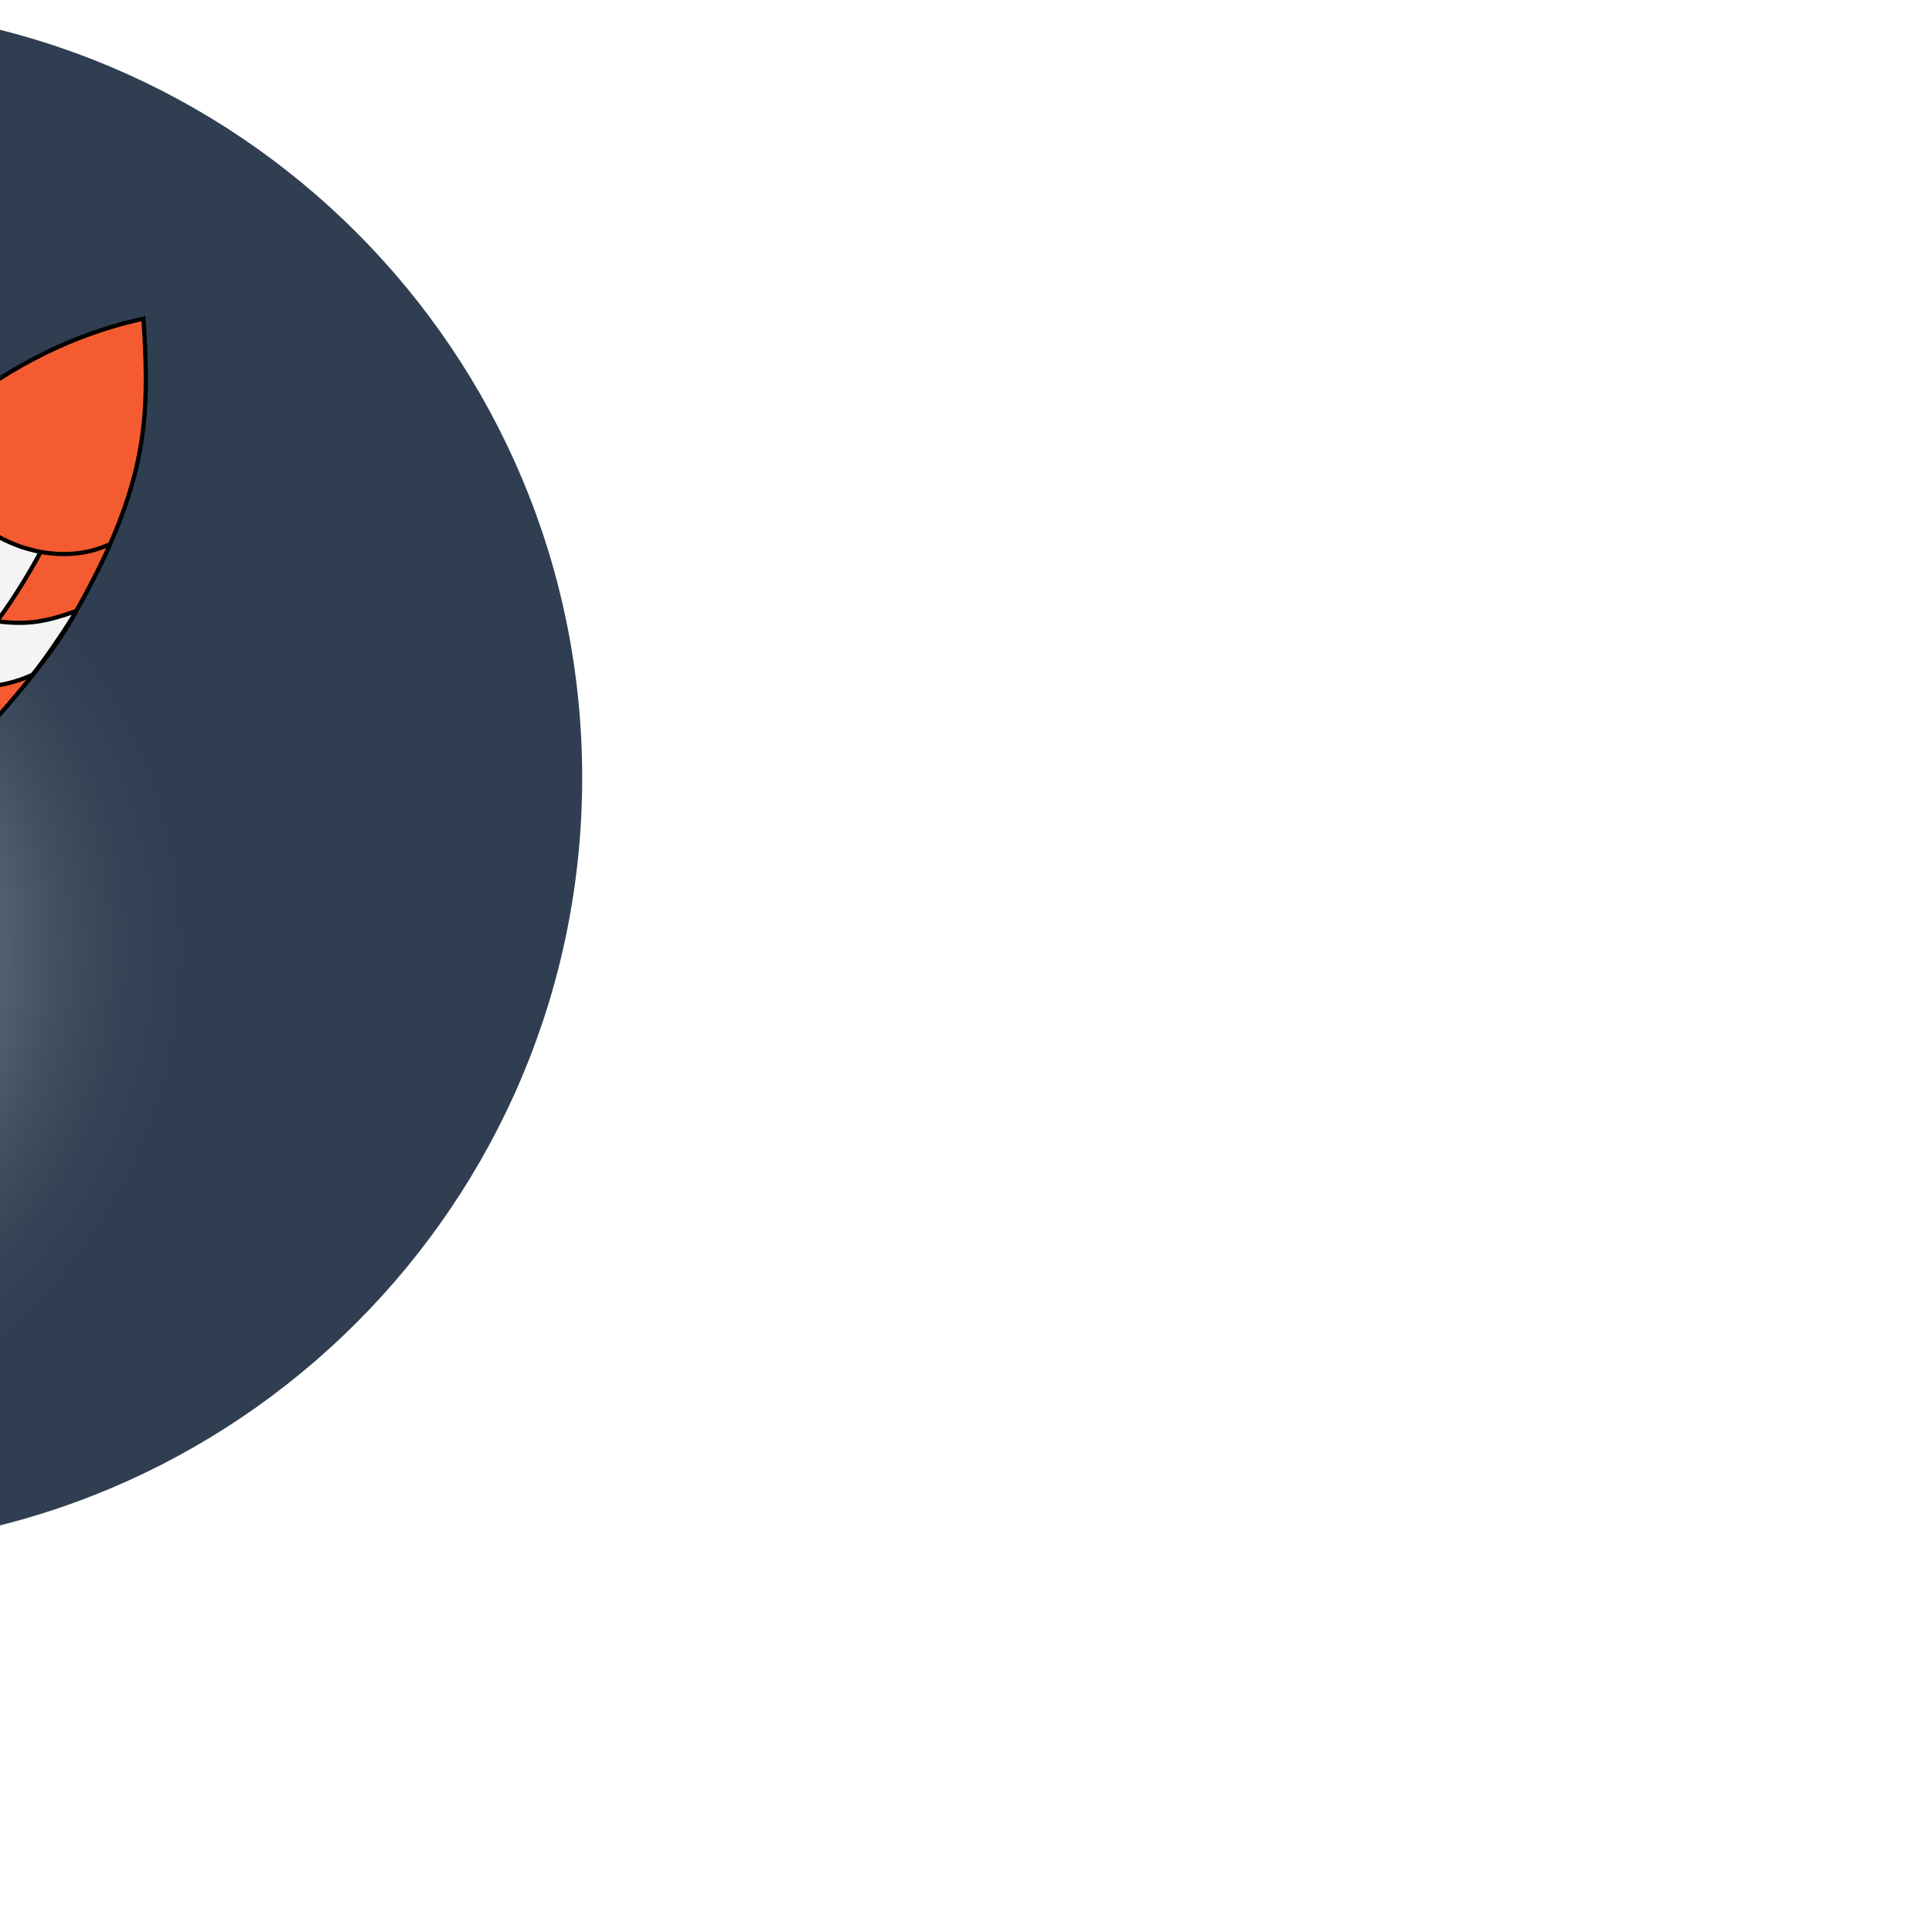
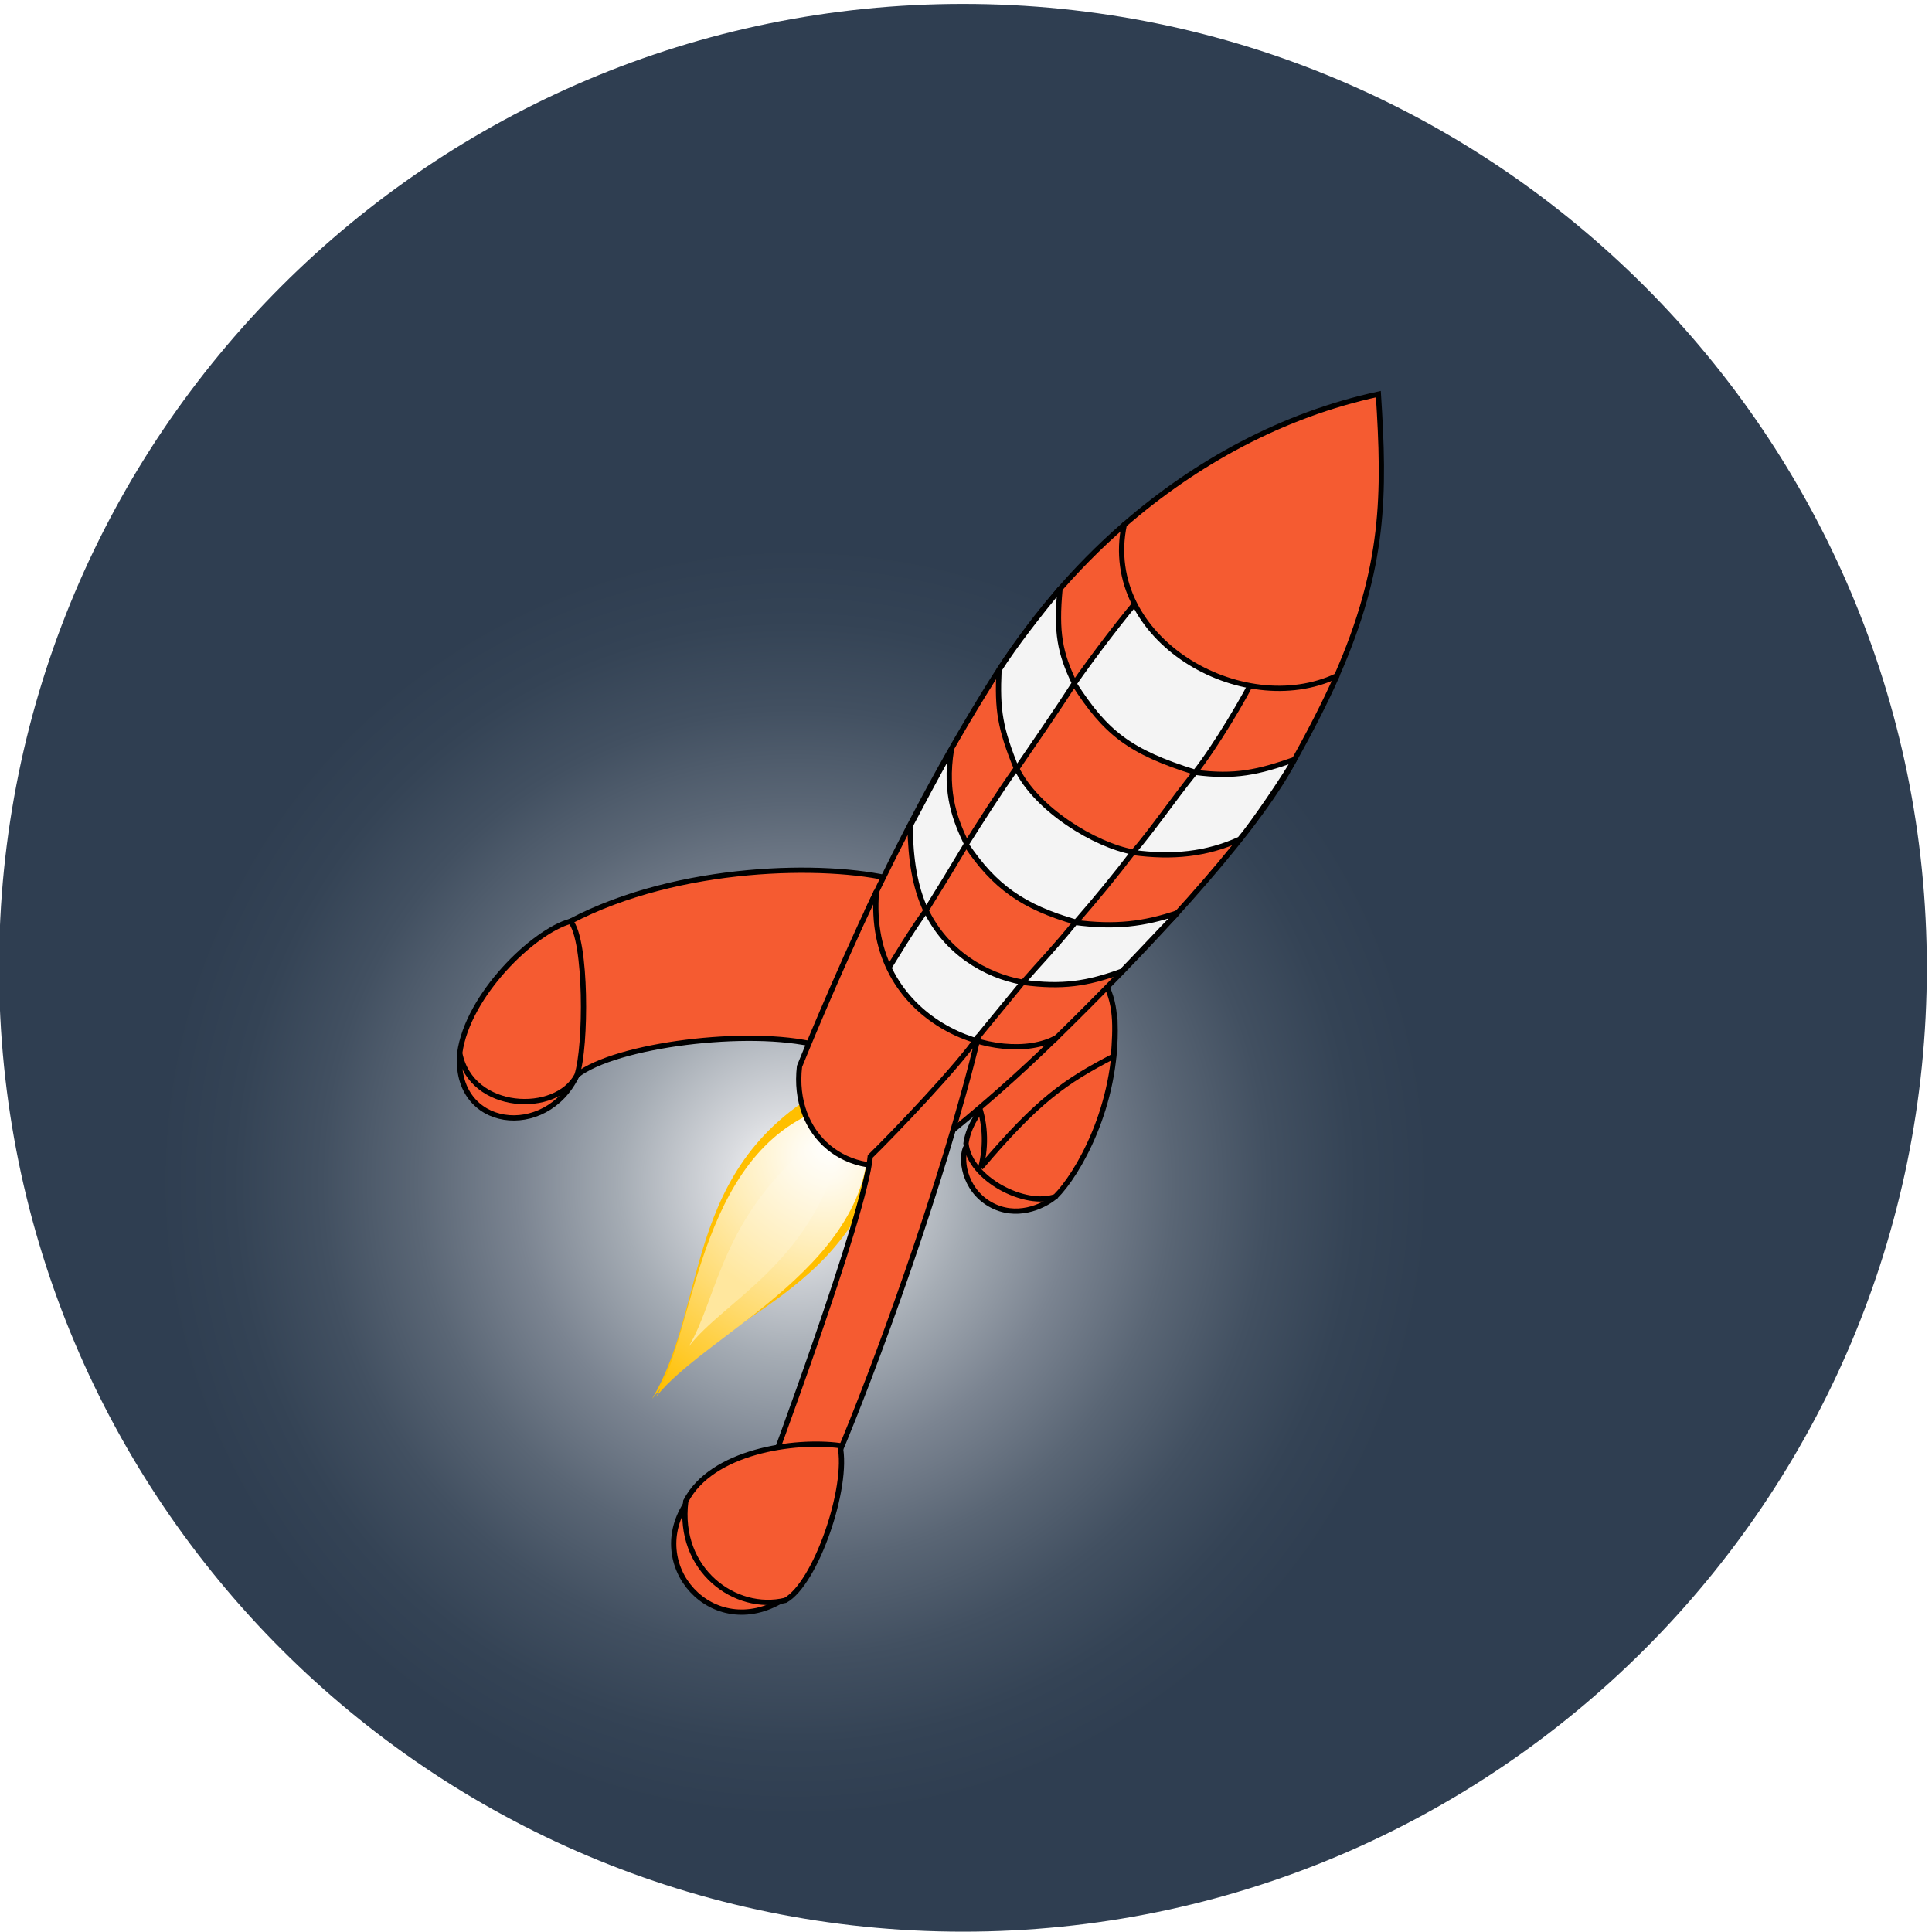
- <svg xmlns="http://www.w3.org/2000/svg" viewBox="0 0 115 115" overflow="visible">
-   <g transform="translate(-100,-6)">
+ <svg xmlns="http://www.w3.org/2000/svg" viewBox="0 0 92 92" overflow="visible">
+   <g transform="translate(-42.9,-6.2)">
    <radialGradient id="ROCKET_4_" cx="80.75" cy="62.5" r="30.328" gradientUnits="userSpaceOnUse">
      <stop offset="0" style="stop-color:#FFFFFF" />
      <stop offset="0.11" style="stop-color:#D9DBDF" />
      <stop offset="0.275" style="stop-color:#A5ACB4" />
      <stop offset="0.437" style="stop-color:#7B8491" />
      <stop offset="0.594" style="stop-color:#5A6675" />
      <stop offset="0.743" style="stop-color:#425061" />
      <stop offset="0.882" style="stop-color:#344355" />
      <stop offset="1" style="stop-color:#2F3E51" />
    </radialGradient>
    <path fill="url(#ROCKET_4_)" d="M134.654,52.285c0,25.351-20.549,45.899-45.896,45.899S42.855,77.636,42.855,52.285  S63.41,6.386,88.757,6.386S134.654,26.935,134.654,52.285L134.654,52.285z" />
    <g>
      <path fill="#FFBF00" d="M83.404,57.414c-8.151,3.694-6.621,10.641-9.451,15.396c3.408-4.394,10.559-5.043,11.401-14.072   C84.776,58.376,83.958,57.774,83.404,57.414z" />
      <radialGradient id="ROCKET_5_" cx="82.153" cy="61.129" r="13.715" gradientUnits="userSpaceOnUse">
        <stop offset="0" style="stop-color:#FFFFFF" />
        <stop offset="0.105" style="stop-color:#FFFAEC" />
        <stop offset="0.319" style="stop-color:#FFEEBB" />
        <stop offset="0.622" style="stop-color:#FFDA6C" />
        <stop offset="1" style="stop-color:#FFBF00" />
      </radialGradient>
      <path fill="url(#ROCKET_5_)" d="M82.851,58.757c-6.742,1.737-6.745,10.656-8.717,13.969c2.375-3.062,10.787-6.453,10.076-13.046   C83.807,59.429,83.236,59.01,82.851,58.757z" />
      <radialGradient id="ROCKET_6_" cx="82.461" cy="60.712" r="7.882" gradientUnits="userSpaceOnUse">
        <stop offset="0" style="stop-color:#FFFFFF" />
        <stop offset="0.242" style="stop-color:#FFFAEC" />
        <stop offset="0.73" style="stop-color:#FFEEBC" />
        <stop offset="1" style="stop-color:#FFE79E" />
      </radialGradient>
      <path fill="url(#ROCKET_6_)" d="M81.921,60.347c-4.729,3.736-4.814,7.606-6.222,9.972c1.695-2.186,5.707-3.876,7.193-9.313   C82.604,60.825,82.197,60.526,81.921,60.347z" />
      <path fill="#F55B31" stroke="#000000" stroke-width="0.25" d="M93.088,63.234c-0.527,0.414-1.803,1.027-3.051,0.307   c-1.248-0.721-1.428-2.228-1.12-2.763c1.102,0.163,2.312,0.346,2.312,0.346S92.149,62.151,93.088,63.234z" />
      <path fill="#F55B31" stroke="#000000" stroke-width="0.25" d="M88.899,60.651c0.182,1.707,2.845,3.052,4.262,2.528   c1.042-1.035,2.961-4.297,2.836-8.271C94.227,55.397,89.278,57.888,88.899,60.651z" />
      <path fill="#F55B31" stroke="#000000" stroke-width="0.25" d="M95.923,56.498c-2.311,1.204-3.59,2.08-6.32,5.3   c0.288-1.06,0.216-2.267-0.199-3.223c1.156-1.132,5.08-4.388,5.995-5.761C96.104,53.916,96.021,55.15,95.923,56.498z" />
      <path fill="#F55B31" stroke="#000000" stroke-width="0.25" d="M70.065,50.07c-0.995,1.169-3.937,4.568-5.272,6.266   c-0.316,3.639,4.108,4.172,5.58,1.066c1.824-1.445,8.192-2.251,11.418-1.433c0.488-1.493,2.817-6.62,3.612-7.898   C82.26,47.291,75.246,47.357,70.065,50.07z" />
      <path fill="#F55B31" stroke="#000000" stroke-width="0.25" d="M105.387,29.051c0,0-5.563,1.299-8.949,2.134   c-2.414,2.093-4.517,4.595-6.271,7.387c-2.369,3.768-4.397,7.681-5.971,11.005c0.082,2.551,3.132,8.866,3.132,8.866   s3.503-1.336,5.815-2.763c4.193-4.104,9.167-9.352,11.181-12.918c0.898-1.592,1.679-3.108,2.236-4.376   C106.042,34.058,105.387,29.051,105.387,29.051z" />
      <path fill="#F55B31" stroke="#000000" stroke-width="0.25" d="M64.792,56.345c0.542,2.799,4.605,2.935,5.58,1.057   c0.452-1.354,0.47-6.428-0.307-7.332C68.295,50.557,65.171,53.582,64.792,56.345z" />
      <path fill="#F4F4F4" stroke="#000000" stroke-width="0.25" d="M91.301,42.773c-0.853,1.199-1.69,2.527-2.397,3.641   c1.357,2.022,2.715,2.975,5.229,3.698c0.982-1.126,1.892-2.24,2.73-3.337C95.043,46.443,92.254,44.752,91.301,42.773z" />
      <path fill="#F4F4F4" stroke="#000000" stroke-width="0.25" d="M86.996,49.549c-0.853,1.199-1.373,2.123-2.081,3.234   c1.099,2.008,1.995,2.471,4.147,3.294c0.939-1.15,1.625-1.981,2.545-3.101C89.788,52.645,87.95,51.527,86.996,49.549z" />
      <path fill="#F4F4F4" stroke="#000000" stroke-width="0.25" stroke-linejoin="bevel" d="M94.1,50.125   c-1.011,1.245-1.606,1.841-2.492,2.853c1.878,0.252,3.071,0.072,4.714-0.529c1.023-1.061,1.579-1.67,2.654-2.782   C97.387,50.208,95.997,50.376,94.1,50.125z" />
      <path fill="#F4F4F4" stroke="#000000" stroke-width="0.25" stroke-linejoin="bevel" d="M99.809,42.977   c-1.011,1.246-2.074,2.807-2.958,3.818c1.877,0.253,3.508,0.091,5.085-0.631c0.614-0.723,2.167-2.998,2.602-3.793   C102.829,42.973,101.706,43.229,99.809,42.977z" />
      <path fill="#F4F4F4" stroke="#000000" stroke-width="0.25" d="M97.373,34.447c-0.832,0.901-2.604,3.256-3.326,4.311   c1.501,2.34,2.64,3.241,5.763,4.218c0.906-1.129,2.459-3.706,2.927-4.762C101.336,37.819,98.23,36.172,97.373,34.447z" />
      <path fill="#F55B31" stroke="#000000" stroke-width="0.25" d="M108.537,24.969c-4.571,0.988-8.685,3.253-12.1,6.216   c-1.141,5.465,5.625,9.327,10.117,7.2C108.845,33.176,108.846,29.752,108.537,24.969z" />
      <path fill="#F4F4F4" stroke="#000000" stroke-width="0.25" stroke-linejoin="bevel" d="M93.378,34.233   c-0.945,1.149-2.151,2.679-2.907,3.876c-0.087,1.908,0.045,2.757,0.839,4.71c0.882-1.297,1.894-2.742,2.753-4.09   C93.378,37.303,93.179,36.328,93.378,34.233z" />
      <path fill="#F4F4F4" stroke="#000000" stroke-width="0.25" stroke-linejoin="bevel" d="M88.207,41.884   c-0.746,1.348-1.36,2.492-1.974,3.66c0.036,1.577,0.217,2.853,0.759,4.02c0.806-1.3,1.119-1.806,1.938-3.178   C88.442,45.351,87.858,44.05,88.207,41.884z" />
      <path fill="#F55B31" stroke="#000000" stroke-width="0.25" stroke-linejoin="bevel" d="M84.638,48.637   c-2.071,4.376-3.666,8.343-3.666,8.343c-0.385,3.275,2.26,5.5,5.439,4.489c0,0,3.139-2.275,6.804-5.862   C90.594,57.068,84.091,54.922,84.638,48.637z" />
      <path fill="none" stroke="#000000" stroke-width="0.25" stroke-linejoin="bevel" d="M108.208,25.159" />
      <path fill="#F55B31" stroke="#000000" stroke-width="0.25" d="M82.827,75.456c-1.308,3.507-2.361,6.214-2.645,6.922   c-3.352,2.05-6.651-1.659-4.532-4.693c1.222-0.626,3.78-1.155,3.78-1.155s4.653-12.442,4.912-15.265   c1.156-1.131,4.237-4.357,5.152-5.73C87.786,62.638,84.415,71.715,82.827,75.456z" />
      <path fill="#F55B31" stroke="#000000" stroke-width="0.25" d="M75.555,77.686c-0.41,3.275,2.36,5.297,4.743,4.72   c1.444-0.795,3.034-5.393,2.601-7.367C80.731,74.749,76.783,75.303,75.555,77.686z" />
    </g>
  </g>
</svg>
